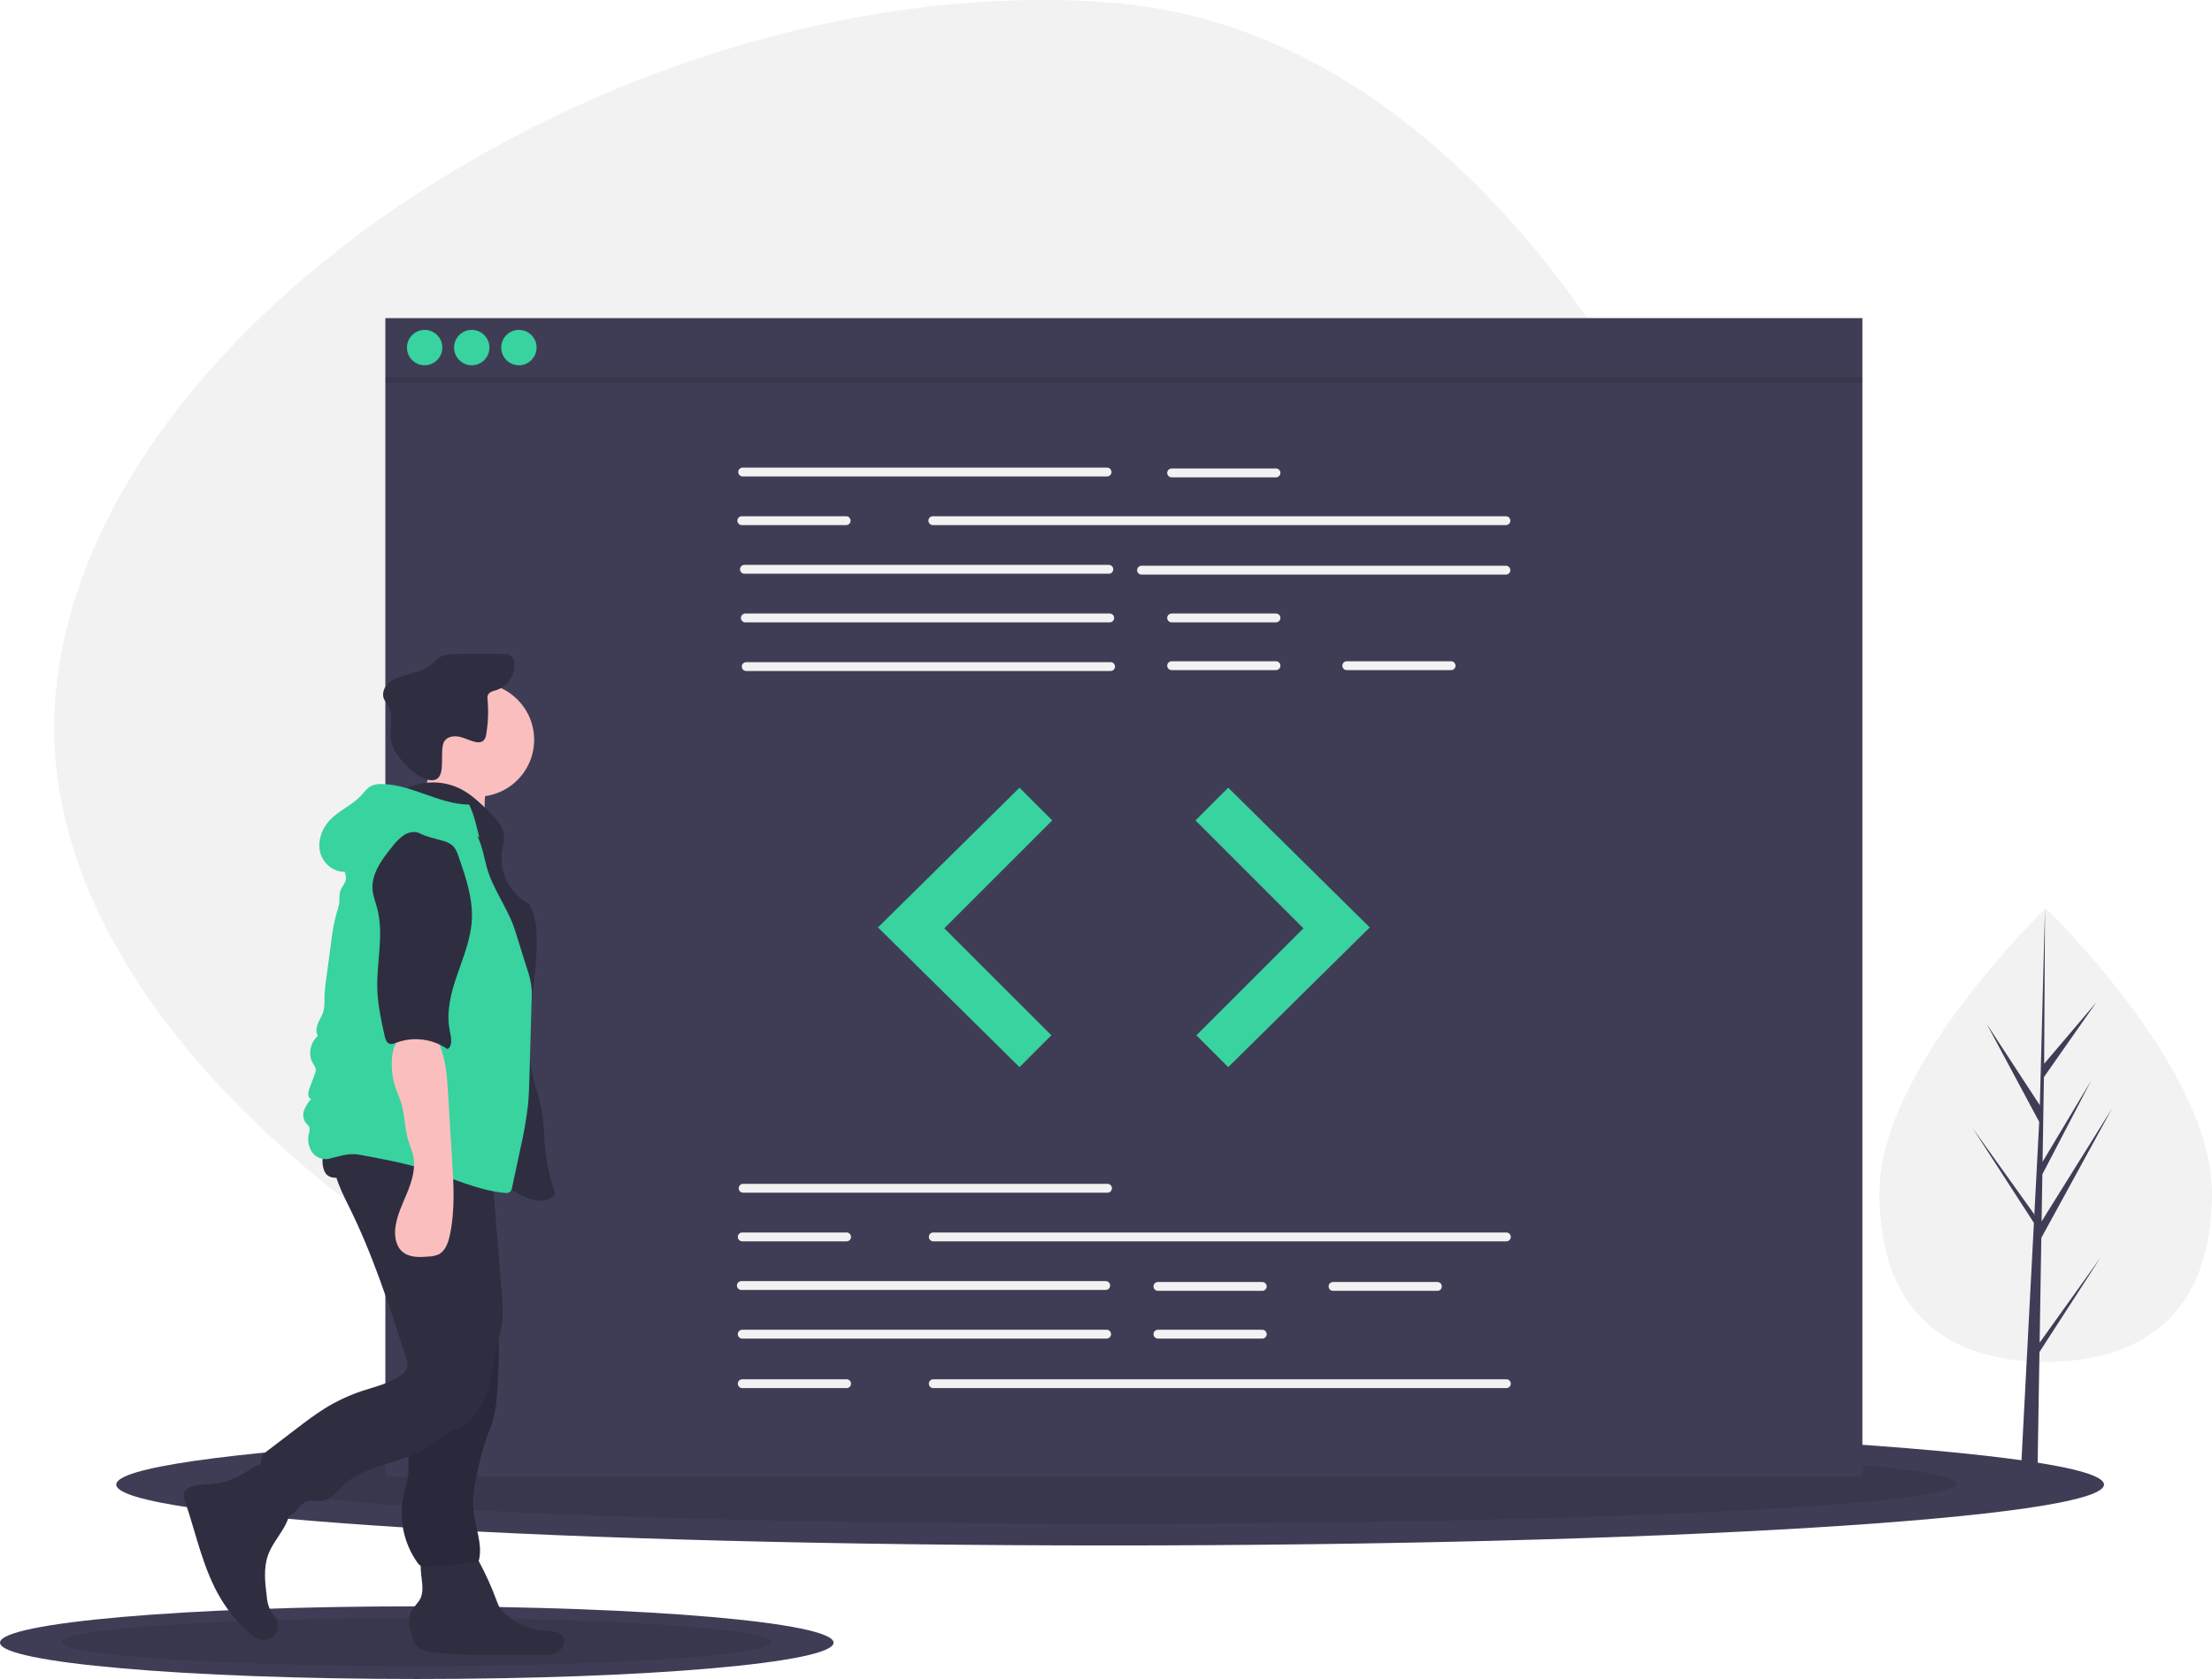
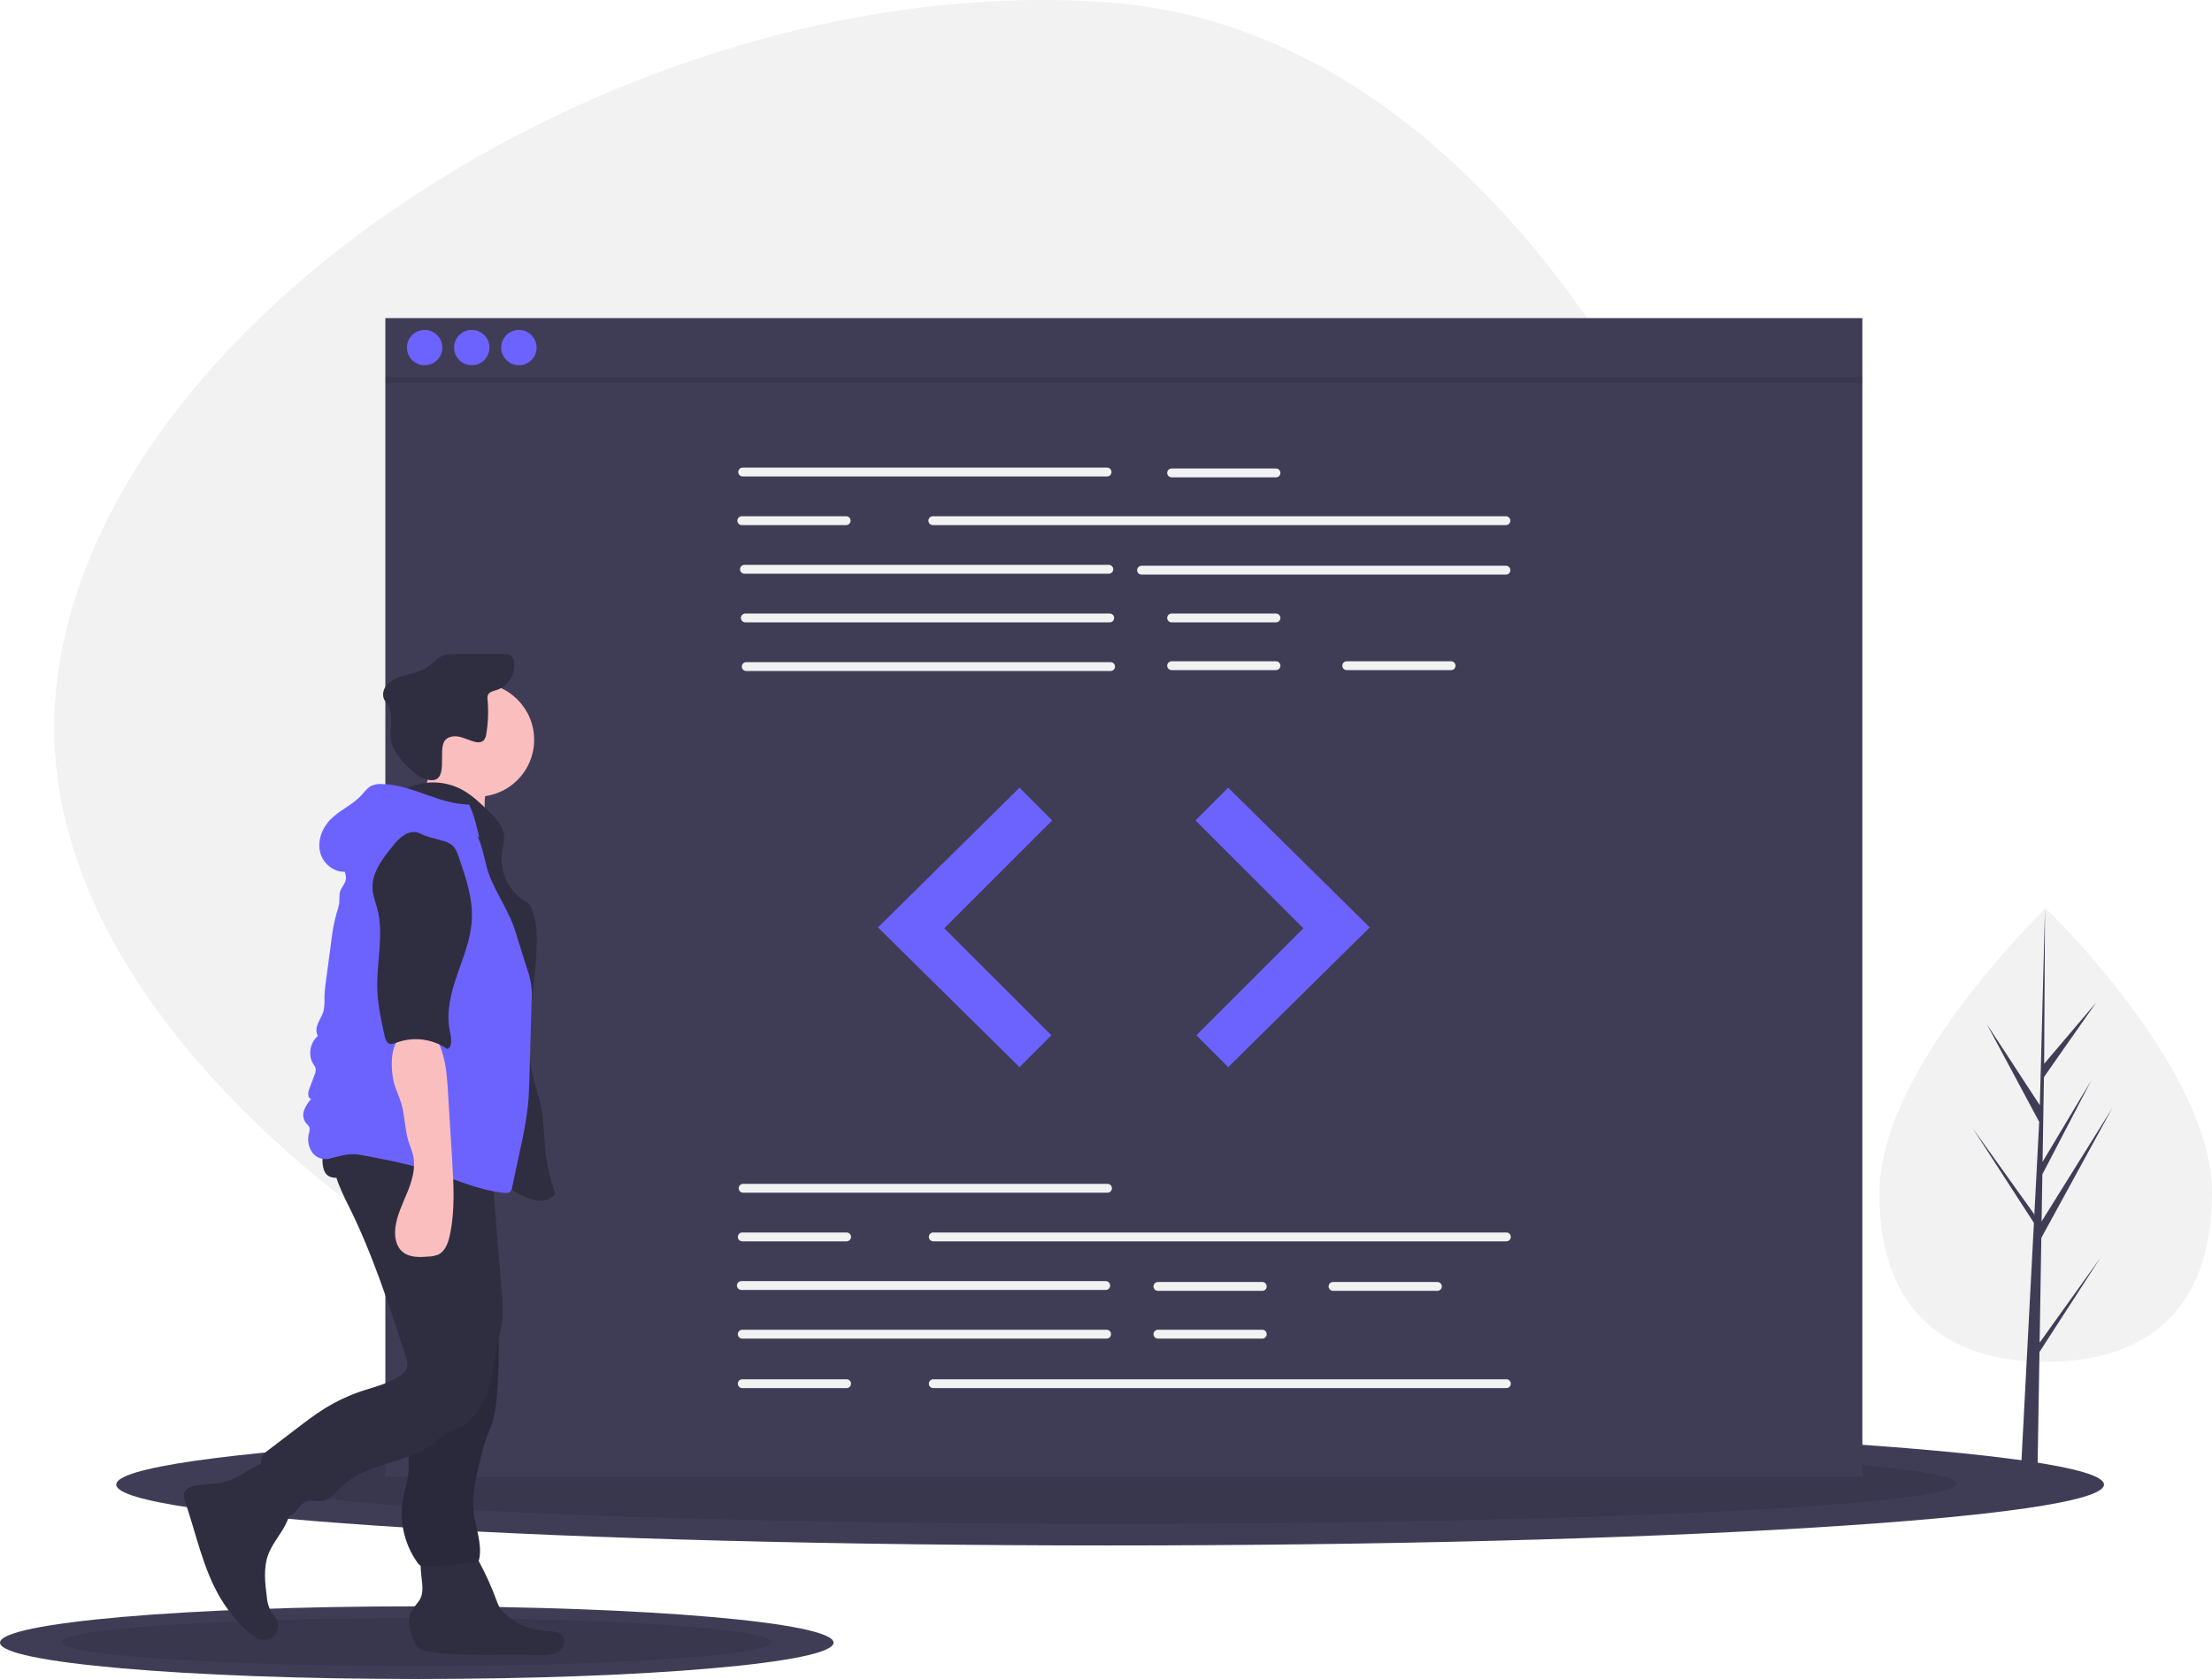
<svg xmlns="http://www.w3.org/2000/svg" id="a594ac37-6d44-4297-8862-1cbd9c01c0b7" data-name="Layer 1" width="1126.194" height="855" viewBox="0 0 1126.194 855">
  <path d="M581.768,778.438C339.369,759.991,50.297,572.172,65.014,378.781S359.7,5.358,602.099,23.805,984.031,403.667,969.314,597.058,824.166,796.885,581.768,778.438Z" transform="translate(-36.90323 -22.5)" fill="#f2f2f2" />
  <ellipse cx="565.194" cy="756" rx="506" ry="31" fill="#3f3d56" />
  <ellipse cx="565.194" cy="755.5" rx="431" ry="20.5" opacity="0.1" />
  <ellipse cx="212.194" cy="836.5" rx="212.194" ry="18.5" fill="#3f3d56" />
  <ellipse cx="212.194" cy="836.202" rx="180.742" ry="12.234" opacity="0.1" />
  <rect x="196.194" y="162" width="752" height="590" fill="#3f3d56" />
  <path d="M600.541,265.129H415.024a2.251,2.251,0,1,1,0-4.503H600.541a2.251,2.251,0,0,1,0,4.503Z" transform="translate(-36.90323 -22.5)" fill="#f2f2f2" />
  <path d="M803.62,289.895H511.835a2.251,2.251,0,0,1,0-4.503H803.62a2.251,2.251,0,1,1,0,4.503Z" transform="translate(-36.90323 -22.5)" fill="#f2f2f2" />
  <path d="M601.442,314.661H415.924a2.251,2.251,0,1,1,0-4.503H601.442a2.251,2.251,0,1,1,0,4.503Z" transform="translate(-36.90323 -22.5)" fill="#f2f2f2" />
  <path d="M803.62,315.111H618.102a2.251,2.251,0,0,1,0-4.503H803.62a2.251,2.251,0,1,1,0,4.503Z" transform="translate(-36.90323 -22.5)" fill="#f2f2f2" />
  <path d="M601.892,339.426H416.374a2.251,2.251,0,0,1,0-4.503H601.892a2.251,2.251,0,1,1,0,4.503Z" transform="translate(-36.90323 -22.5)" fill="#f2f2f2" />
  <path d="M602.342,364.192H416.825a2.251,2.251,0,0,1,0-4.503H602.342a2.251,2.251,0,1,1,0,4.503Z" transform="translate(-36.90323 -22.5)" fill="#f2f2f2" />
  <path d="M686.546,265.579H633.412a2.251,2.251,0,0,1,0-4.503h53.134a2.251,2.251,0,1,1,0,4.503Z" transform="translate(-36.90323 -22.5)" fill="#f2f2f2" />
  <path d="M686.546,339.426H633.412a2.251,2.251,0,0,1,0-4.503h53.134a2.251,2.251,0,1,1,0,4.503Z" transform="translate(-36.90323 -22.5)" fill="#f2f2f2" />
  <path d="M686.546,363.742H633.412a2.251,2.251,0,1,1,0-4.503h53.134a2.251,2.251,0,1,1,0,4.503Z" transform="translate(-36.90323 -22.5)" fill="#f2f2f2" />
  <path d="M775.702,363.742H722.569a2.251,2.251,0,0,1,0-4.503h53.134a2.251,2.251,0,1,1,0,4.503Z" transform="translate(-36.90323 -22.5)" fill="#f2f2f2" />
  <path d="M467.707,289.895H414.573a2.251,2.251,0,0,1,0-4.503h53.134a2.251,2.251,0,0,1,0,4.503Z" transform="translate(-36.90323 -22.5)" fill="#f2f2f2" />
  <path d="M600.766,629.861H415.249a2.251,2.251,0,0,1,0-4.503H600.766a2.251,2.251,0,0,1,0,4.503Z" transform="translate(-36.90323 -22.5)" fill="#f2f2f2" />
  <path d="M599.866,679.392H414.348a2.251,2.251,0,1,1,0-4.503H599.866a2.251,2.251,0,0,1,0,4.503Z" transform="translate(-36.90323 -22.5)" fill="#f2f2f2" />
  <path d="M600.316,704.158H414.798a2.251,2.251,0,1,1,0-4.503H600.316a2.251,2.251,0,1,1,0,4.503Z" transform="translate(-36.90323 -22.5)" fill="#f2f2f2" />
  <path d="M679.566,679.842H626.433a2.251,2.251,0,0,1,0-4.503h53.134a2.251,2.251,0,0,1,0,4.503Z" transform="translate(-36.90323 -22.5)" fill="#f2f2f2" />
  <path d="M679.566,704.158H626.433a2.251,2.251,0,0,1,0-4.503h53.134a2.251,2.251,0,1,1,0,4.503Z" transform="translate(-36.90323 -22.5)" fill="#f2f2f2" />
  <path d="M768.723,679.842H715.589a2.251,2.251,0,1,1,0-4.503h53.134a2.251,2.251,0,0,1,0,4.503Z" transform="translate(-36.90323 -22.5)" fill="#f2f2f2" />
  <path d="M803.845,654.626H512.06a2.251,2.251,0,0,1,0-4.503H803.845a2.251,2.251,0,0,1,0,4.503Z" transform="translate(-36.90323 -22.5)" fill="#f2f2f2" />
  <path d="M467.932,654.626H414.798a2.251,2.251,0,0,1,0-4.503H467.932a2.251,2.251,0,0,1,0,4.503Z" transform="translate(-36.90323 -22.5)" fill="#f2f2f2" />
  <path d="M803.845,729.374H512.06a2.251,2.251,0,1,1,0-4.503H803.845a2.251,2.251,0,0,1,0,4.503Z" transform="translate(-36.90323 -22.5)" fill="#f2f2f2" />
  <path d="M467.932,729.374H414.798a2.251,2.251,0,1,1,0-4.503H467.932a2.251,2.251,0,1,1,0,4.503Z" transform="translate(-36.90323 -22.5)" fill="#f2f2f2" />
-   <polygon points="519.06 401.13 447.014 472.275 519.06 543.42 535.27 527.21 480.786 472.725 535.72 417.79 519.06 401.13" fill="#38d39f" />
-   <polygon points="625.327 401.13 697.373 472.275 625.327 543.42 609.117 527.21 663.602 472.725 608.667 417.79 625.327 401.13" fill="#38d39f" />
-   <circle cx="216.194" cy="177" r="9" fill="#38d39f" />
-   <circle cx="240.194" cy="177" r="9" fill="#38d39f" />
-   <circle cx="264.194" cy="177" r="9" fill="#38d39f" />
+   <polygon points="519.06 401.13 447.014 472.275 519.06 543.42 535.27 527.21 480.786 472.725 535.72 417.79 519.06 401.13" fill="#6c63ff" />
+   <polygon points="625.327 401.13 697.373 472.275 625.327 543.42 609.117 527.21 663.602 472.725 608.667 417.79 625.327 401.13" fill="#6c63ff" />
+   <circle cx="216.194" cy="177" r="9" fill="#6c63ff" />
+   <circle cx="240.194" cy="177" r="9" fill="#6c63ff" />
+   <circle cx="264.194" cy="177" r="9" fill="#6c63ff" />
  <rect x="196.194" y="192" width="752" height="3" opacity="0.1" />
  <path d="M1163.097,629.954c0,63.771-37.911,86.038-84.676,86.038s-84.676-22.266-84.676-86.038,84.676-144.898,84.676-144.898S1163.097,566.182,1163.097,629.954Z" transform="translate(-36.90323 -22.5)" fill="#f2f2f2" />
  <polygon points="1038.433 683.736 1039.3 630.365 1075.391 564.338 1039.436 621.993 1039.826 597.995 1064.699 550.226 1039.929 591.645 1039.929 591.645 1040.63 548.484 1067.265 510.453 1040.74 541.697 1041.178 462.556 1038.425 567.325 1038.651 563.003 1011.571 521.552 1038.217 571.3 1035.694 619.503 1035.619 618.223 1004.4 574.602 1035.524 622.743 1035.209 628.771 1035.152 628.862 1035.178 629.357 1028.776 751.653 1037.329 751.653 1038.355 688.485 1069.404 640.461 1038.433 683.736" fill="#3f3d56" />
  <path d="M159.525,773.591a43.126,43.126,0,0,1-8.178,3.503c-5.079,1.387-10.507.878-15.637,2.063-2.1.485-4.386,1.499-5.054,3.549-.49,1.503.043,3.127.553,4.623,5.669,16.62,9.085,34.266,18.125,49.321a74.641,74.641,0,0,0,13.993,16.988c2.055,1.852,4.384,3.664,7.135,3.955a7.248,7.248,0,0,0,7.371-10.182c-.811-1.801-2.317-3.196-3.289-4.916a18.757,18.757,0,0,1-1.819-6.991c-.893-7.108-1.754-14.538.709-21.265,1.652-4.512,4.682-8.359,7.206-12.447s4.622-8.772,4.06-13.544c-.383-3.257-1.972-6.237-3.65-9.054-1.681-2.823-5.005-10.408-8.383-11.35C169.16,766.864,162.583,772.024,159.525,773.591Z" transform="translate(-36.90323 -22.5)" fill="#2f2e41" />
  <path d="M251.96,831a14.019,14.019,0,0,1-.663,4.745c-1.058,2.793-3.681,4.706-5.036,7.367-1.885,3.701-1.031,8.174.218,12.135.783,2.483,1.81,5.067,3.912,6.603a12.893,12.893,0,0,0,5.954,1.907c18.036,2.496,36.358,1.064,54.559,1.587,3.317.095,6.829.211,9.725-1.41s4.686-5.697,2.717-8.368c-1.769-2.399-5.265-2.376-8.242-2.518a33.912,33.912,0,0,1-20.913-8.615,15.112,15.112,0,0,1-2.933-3.377,20.753,20.753,0,0,1-1.534-3.518,156.799,156.799,0,0,0-9.084-20.119c-.979-1.815-2.087-3.705-3.906-4.676a10.323,10.323,0,0,0-4.239-.926c-4.536-.294-16.283-1.838-19.791,1.69C249.461,816.768,252.032,826.86,251.96,831Z" transform="translate(-36.90323 -22.5)" fill="#2f2e41" />
  <circle cx="242.971" cy="376.72" r="28.975" fill="#fbbebe" />
  <path d="M253.709,423.146c-1.723,4.614-4.647,8.947-8.9,11.43l40.075,8.175a42.453,42.453,0,0,1-.562-17.869,10.3,10.3,0,0,0,.24-4.409c-.754-2.907-4.026-4.307-6.955-4.974-7.314-1.667-13.782-2.561-20.579-5.792C254.95,413.263,255.241,419.045,253.709,423.146Z" transform="translate(-36.90323 -22.5)" fill="#fbbebe" />
  <path d="M244.474,423.727a31.338,31.338,0,0,1,27.313.714c5.138,2.707,9.392,6.794,13.572,10.826,3.853,3.717,7.962,7.972,8.236,13.319.132,2.59-.676,5.123-1.084,7.684a25.766,25.766,0,0,0,13.78,26.469c3.184,5.303,3.841,11.729,3.889,17.914.185,23.436-7.209,47.161-1.93,69.995,1.239,5.361,3.162,10.554,4.232,15.951,1.387,6.991,1.318,14.18,2.044,21.27a95.266,95.266,0,0,0,5.113,22.495c-1.744,2.774-5.374,3.837-8.642,3.613s-6.325-1.643-9.242-3.136c-14.123-7.227-27.059-16.757-41.687-22.9-9.678-4.064-19.987-6.595-29.376-11.288s-18.12-12.142-20.99-22.238c-1.241-4.365-1.318-8.965-1.385-13.503-.285-19.114-.55-38.436,3.61-57.094,3.669-16.454,10.741-32.194,12.284-48.981.502-5.464.513-11.314,3.566-15.873C232.091,432.52,241.409,430.851,244.474,423.727Z" transform="translate(-36.90323 -22.5)" fill="#2f2e41" />
  <path d="M263.395,399.629c1.707-2.227,5-2.531,7.728-1.872s5.243,2.064,7.997,2.599a4.675,4.675,0,0,0,3.743-.526,5.444,5.444,0,0,0,1.615-3.57,68.163,68.163,0,0,0,.671-17.38,5.147,5.147,0,0,1,.159-2.437c.682-1.643,2.763-2.035,4.462-2.562a13.316,13.316,0,0,0,9.013-13.633,5.421,5.421,0,0,0-1.657-3.741c-1.175-.958-2.82-1.016-4.336-1.029q-11.683-.094-23.367.006c-2.883.025-5.91.096-8.409,1.533-1.848,1.063-3.222,2.773-4.88,4.112-4.326,3.491-10.178,4.201-15.441,5.991a15.308,15.308,0,0,0-6.768,4.036c-1.75,2-2.592,4.973-1.493,7.393a26.252,26.252,0,0,0,1.887,2.904c3.105,4.964,1.038,11.403,1.501,17.24.579,7.288,11.365,19.112,18.679,20.836C266.308,422.311,259.486,404.414,263.395,399.629Z" transform="translate(-36.90323 -22.5)" fill="#2f2e41" />
  <path d="M247.037,719.183c.745,5.322,1.701,10.662,1.445,16.029-.357,7.494-3.059,14.714-3.559,22.199-.373,5.591.49,11.242-.287,16.791-.497,3.553-1.656,6.978-2.373,10.494a43.395,43.395,0,0,0,6.973,33.265,5.448,5.448,0,0,0,2.023,1.961,5.714,5.714,0,0,0,2.508.332,179.947,179.947,0,0,0,25.17-2.287,2.414,2.414,0,0,0,1.616-.713,2.266,2.266,0,0,0,.351-.954c1.544-7.936-1.977-15.893-2.872-23.928-.956-8.58,1.103-17.177,3.146-25.565a113.548,113.548,0,0,1,3.467-12.228c.988-2.697,2.181-5.321,3.037-8.063a61.46,61.46,0,0,0,2.202-13.203q.892-10.575.945-21.199a88.958,88.958,0,0,0-1.665-20.01c-1.878-8.338-5.724-16.081-9.536-23.73a15.029,15.029,0,0,0-5.618,2.67,125.38,125.38,0,0,1-15.35,8.481c-3.567,1.657-10.522,2.833-12.786,6.286-2.232,3.405-.792,10.351-.621,14.106Q245.694,709.584,247.037,719.183Z" transform="translate(-36.90323 -22.5)" fill="#2f2e41" />
  <path d="M247.037,719.183c.745,5.322,1.701,10.662,1.445,16.029-.357,7.494-3.059,14.714-3.559,22.199-.373,5.591.49,11.242-.287,16.791-.497,3.553-1.656,6.978-2.373,10.494a43.395,43.395,0,0,0,6.973,33.265,5.448,5.448,0,0,0,2.023,1.961,5.714,5.714,0,0,0,2.508.332,179.947,179.947,0,0,0,25.17-2.287,2.414,2.414,0,0,0,1.616-.713,2.266,2.266,0,0,0,.351-.954c1.544-7.936-1.977-15.893-2.872-23.928-.956-8.58,1.103-17.177,3.146-25.565a113.548,113.548,0,0,1,3.467-12.228c.988-2.697,2.181-5.321,3.037-8.063a61.46,61.46,0,0,0,2.202-13.203q.892-10.575.945-21.199a88.958,88.958,0,0,0-1.665-20.01c-1.878-8.338-5.724-16.081-9.536-23.73a15.029,15.029,0,0,0-5.618,2.67,125.38,125.38,0,0,1-15.35,8.481c-3.567,1.657-10.522,2.833-12.786,6.286-2.232,3.405-.792,10.351-.621,14.106Q245.694,709.584,247.037,719.183Z" transform="translate(-36.90323 -22.5)" opacity="0.1" />
  <path d="M207.864,605.518c-3.848,10.359,1.808,21.554,6.722,31.452,12.106,24.386,20.513,50.407,28.874,76.317.626,1.941,1.252,4.058.554,5.974a7.825,7.825,0,0,1-2.822,3.347c-5.765,4.379-13.107,5.939-19.975,8.23a90.184,90.184,0,0,0-18.943,8.88c-4.977,3.084-9.639,6.644-14.292,10.197l-14.812,11.312a9.903,9.903,0,0,0-2.476,2.397c-1.429,2.241-.843,5.167-.132,7.728a131.432,131.432,0,0,0,7.252,19.792,6.911,6.911,0,0,0,2.63,3.447c2.312,1.242,5.14-.405,6.905-2.347s3.292-4.359,5.781-5.193c2.486-.833,5.222.176,7.818-.189,4.199-.589,6.986-4.457,10.013-7.426,12.365-12.131,33.01-11.251,46.612-21.977a59.228,59.228,0,0,1,6.231-4.868c2.3-1.359,4.907-2.105,7.293-3.307,7.257-3.654,11.819-11.209,14.262-18.957s3.141-15.928,4.897-23.861c.908-4.101,2.103-8.158,2.507-12.338a66.094,66.094,0,0,0-.253-11.666L287.604,621.748c-.4-4.943-.8-9.892-1.576-14.791-14.577.521-29.143,1.108-43.728,1.28C230.695,608.374,218.876,609.186,207.864,605.518Z" transform="translate(-36.90323 -22.5)" fill="#2f2e41" />
  <path d="M202.506,619.721c1.977,3.18,6.79,3.114,10.104,1.371s5.889-4.673,9.211-6.401c4.464-2.323,9.746-2.235,14.776-2.093,7.964.225,16.025.464,23.687,2.647,7.925,2.257,15.64,6.603,23.834,5.736,1.426-.151,2.985-.56,3.761-1.766a5.544,5.544,0,0,0,.62-2.836l.268-7.159a6.464,6.464,0,0,0-.57-3.625,6.082,6.082,0,0,0-2.716-2.079c-11.663-5.646-24.965-6.697-37.915-7.141q-9.875-.338-19.757-.278c-5.591.034-12.303-.775-17.739.719C202.774,598.82,198.805,613.769,202.506,619.721Z" transform="translate(-36.90323 -22.5)" fill="#2f2e41" />
-   <path d="M275.742,432.226c-15.282-.135-29.131-10.223-44.412-10.468a11.514,11.514,0,0,0-5.393.93c-2.129,1.073-3.529,3.147-5.147,4.898-4.518,4.893-11.061,7.505-15.703,12.281-4.352,4.478-6.773,11.15-5.055,17.153s8.204,10.608,14.279,9.165A36.801,36.801,0,0,1,228.65,446.706a72.887,72.887,0,0,1,11.205-5.882c6.868-3.112,14.548-6.283,21.718-3.95a30.638,30.638,0,0,1,7.409,4.04l11.954,8.03C279.543,443.45,278.29,437.288,275.742,432.226Z" transform="translate(-36.90323 -22.5)" fill="#38d39f" />
-   <path d="M212.552,460.874c-2.029,2.532.894,6.2.447,9.413-.297,2.135-2.054,3.765-2.786,5.793-.758,2.1-.356,4.427-.643,6.641a28.489,28.489,0,0,1-1.275,4.73,84.975,84.975,0,0,0-2.686,14.026l-2.675,19.976a75.681,75.681,0,0,0-.846,9.078,27.107,27.107,0,0,1-.452,6.787c-.592,2.183-1.904,4.093-2.786,6.175s-1.291,4.602-.099,6.524c-3.991,3.325-5.178,9.854-2.387,14.235a7.899,7.899,0,0,1,1.23,2.265,5.82,5.82,0,0,1-.542,3.34l-2.705,7.207c-.692,1.845-.911,4.653,1.014,5.074a17.006,17.006,0,0,0-3.651,5.767,6.866,6.866,0,0,0,.972,6.506,8.289,8.289,0,0,1,1.694,2.056,5.473,5.473,0,0,1-.196,3.243,11.906,11.906,0,0,0,1.473,9.333,8.371,8.371,0,0,0,8.418,3.609c5.41-1.22,10.272-3.147,15.728-2.146,11.746,2.155,23.53,4.32,34.906,7.952,12.984,4.145,25.556,10.224,39.126,11.5a3.798,3.798,0,0,0,2.617-.407,3.931,3.931,0,0,0,1.21-2.488q2.097-9.832,4.194-19.665a202.363,202.363,0,0,0,3.855-22.028c.477-4.781.614-9.589.749-14.392l1.081-38.231a38.197,38.197,0,0,0-2.2-16.62l-6.217-19.848c-3.548-11.327-11.688-21.371-14.586-32.882-1.834-7.285-3.189-15.103-8.108-20.781-7.012-8.095-19.145-9.354-29.764-7.962-4.797.629-9.636,1.714-13.785,4.202-4.798,2.877-8.333,7.409-11.753,11.836C218.305,454.343,215.436,457.276,212.552,460.874Z" transform="translate(-36.90323 -22.5)" fill="#38d39f" />
+   <path d="M275.742,432.226c-15.282-.135-29.131-10.223-44.412-10.468a11.514,11.514,0,0,0-5.393.93c-2.129,1.073-3.529,3.147-5.147,4.898-4.518,4.893-11.061,7.505-15.703,12.281-4.352,4.478-6.773,11.15-5.055,17.153s8.204,10.608,14.279,9.165A36.801,36.801,0,0,1,228.65,446.706a72.887,72.887,0,0,1,11.205-5.882c6.868-3.112,14.548-6.283,21.718-3.95a30.638,30.638,0,0,1,7.409,4.04l11.954,8.03C279.543,443.45,278.29,437.288,275.742,432.226Z" transform="translate(-36.90323 -22.5)" fill="#6c63ff" />
+   <path d="M212.552,460.874c-2.029,2.532.894,6.2.447,9.413-.297,2.135-2.054,3.765-2.786,5.793-.758,2.1-.356,4.427-.643,6.641a28.489,28.489,0,0,1-1.275,4.73,84.975,84.975,0,0,0-2.686,14.026l-2.675,19.976a75.681,75.681,0,0,0-.846,9.078,27.107,27.107,0,0,1-.452,6.787c-.592,2.183-1.904,4.093-2.786,6.175s-1.291,4.602-.099,6.524c-3.991,3.325-5.178,9.854-2.387,14.235a7.899,7.899,0,0,1,1.23,2.265,5.82,5.82,0,0,1-.542,3.34l-2.705,7.207c-.692,1.845-.911,4.653,1.014,5.074a17.006,17.006,0,0,0-3.651,5.767,6.866,6.866,0,0,0,.972,6.506,8.289,8.289,0,0,1,1.694,2.056,5.473,5.473,0,0,1-.196,3.243,11.906,11.906,0,0,0,1.473,9.333,8.371,8.371,0,0,0,8.418,3.609c5.41-1.22,10.272-3.147,15.728-2.146,11.746,2.155,23.53,4.32,34.906,7.952,12.984,4.145,25.556,10.224,39.126,11.5a3.798,3.798,0,0,0,2.617-.407,3.931,3.931,0,0,0,1.21-2.488q2.097-9.832,4.194-19.665a202.363,202.363,0,0,0,3.855-22.028c.477-4.781.614-9.589.749-14.392l1.081-38.231a38.197,38.197,0,0,0-2.2-16.62l-6.217-19.848c-3.548-11.327-11.688-21.371-14.586-32.882-1.834-7.285-3.189-15.103-8.108-20.781-7.012-8.095-19.145-9.354-29.764-7.962-4.797.629-9.636,1.714-13.785,4.202-4.798,2.877-8.333,7.409-11.753,11.836C218.305,454.343,215.436,457.276,212.552,460.874Z" transform="translate(-36.90323 -22.5)" fill="#6c63ff" />
  <path d="M237.347,573.323c.875,3.773,2.712,7.251,3.837,10.957,1.884,6.209,1.724,12.896,3.605,19.106.789,2.606,1.933,5.109,2.5,7.773,1.321,6.211-.608,12.636-3.003,18.516s-5.313,11.678-6.091,17.98c-.548,4.438.239,9.45,3.66,12.331,3.552,2.99,8.713,2.788,13.339,2.39a14.016,14.016,0,0,0,4.841-1.008c3.538-1.674,5.028-5.86,5.855-9.685,2.771-12.819,1.98-26.106,1.174-39.197l-2.106-34.234c-.405-6.591-.84-13.318-2.871-19.646-.739-2.302-2.026-6.954-4.129-8.424-2.083-1.456-8.03-1.521-10.609-1.642C235.251,547.97,235.387,564.856,237.347,573.323Z" transform="translate(-36.90323 -22.5)" fill="#fbbebe" />
  <path d="M250.751,446.923c-2.471-1.294-5.584-.736-7.972.704a24.568,24.568,0,0,0-5.972,5.798c-5.339,6.517-10.991,13.995-10.199,22.382.297,3.145,1.501,6.121,2.317,9.172,3.579,13.38-.379,27.53.075,41.373.262,7.999,2.003,15.866,3.736,23.679.354,1.595.92,3.44,2.463,3.977,1.159.403,2.41-.115,3.557-.551A28.371,28.371,0,0,1,264.721,556.731c2.865-1.529,1.791-6.363,1.149-9.546-1.908-9.458.682-19.214,3.828-28.335s6.911-18.23,7.432-27.865c.591-10.916-3.029-21.571-6.6-31.903-.779-2.255-1.631-4.62-3.439-6.178a13.665,13.665,0,0,0-5.203-2.377C258.096,449.406,254.255,448.758,250.751,446.923Z" transform="translate(-36.90323 -22.5)" fill="#2f2e41" />
</svg>
